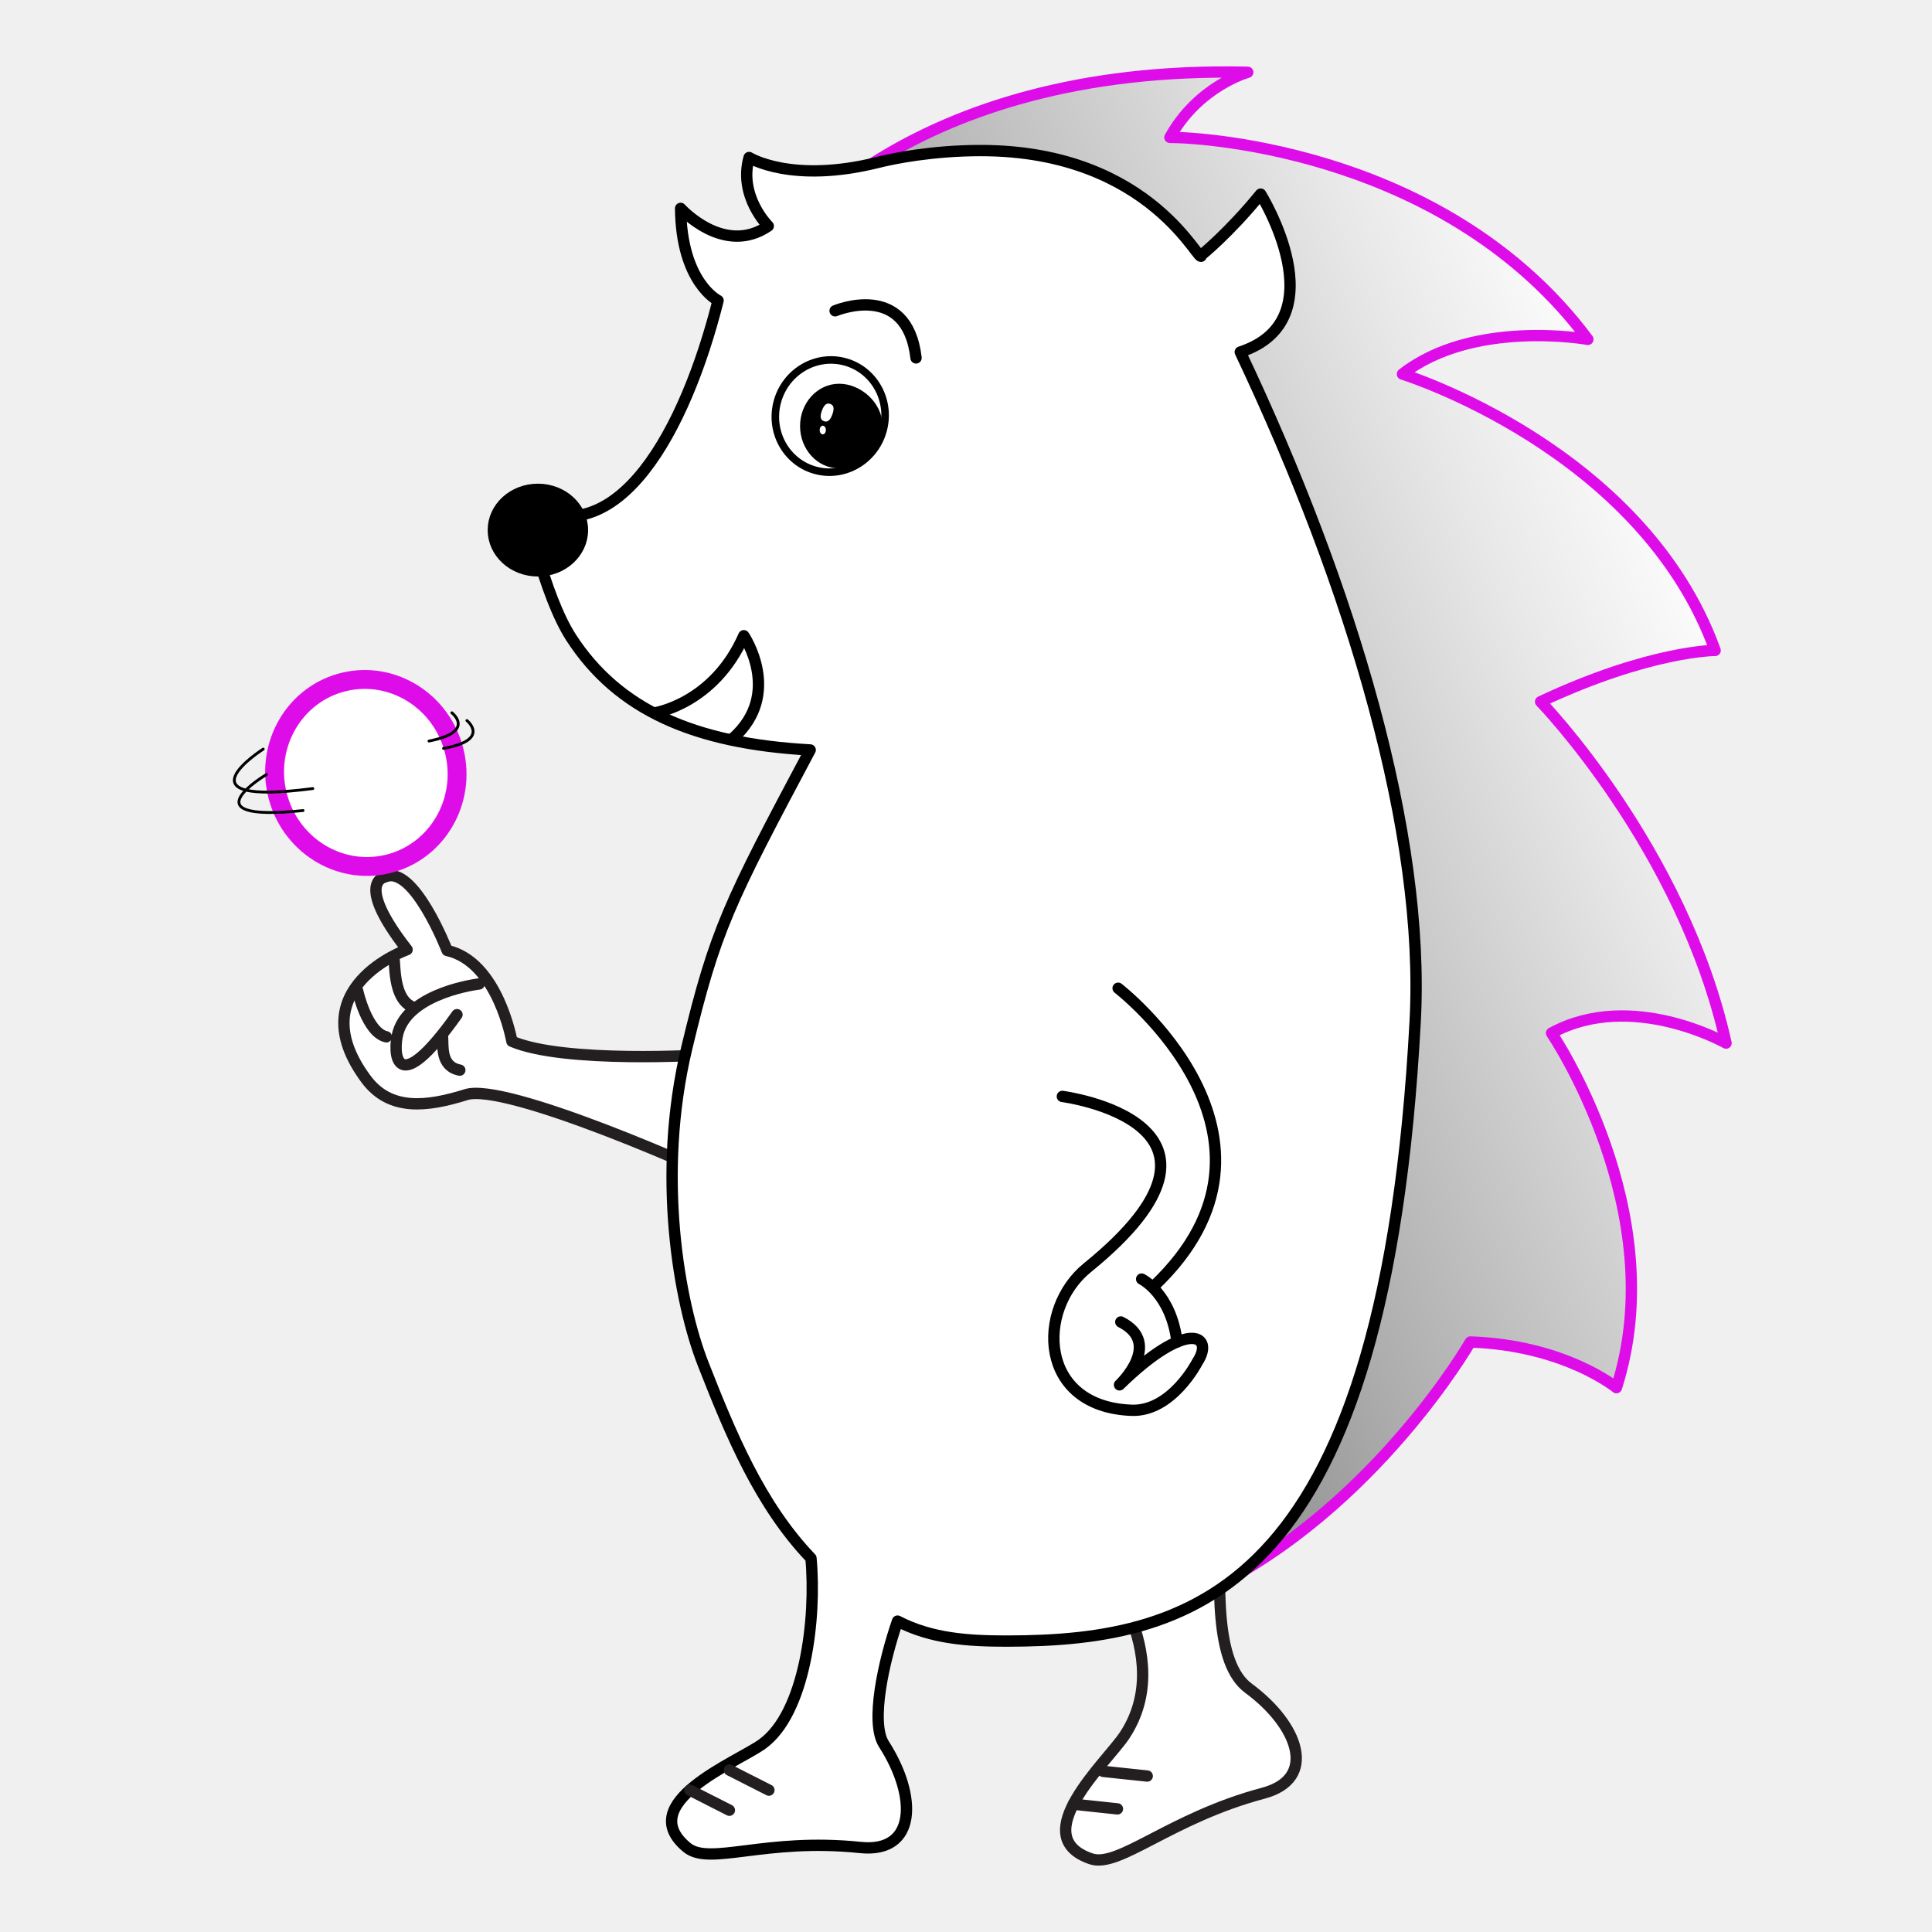
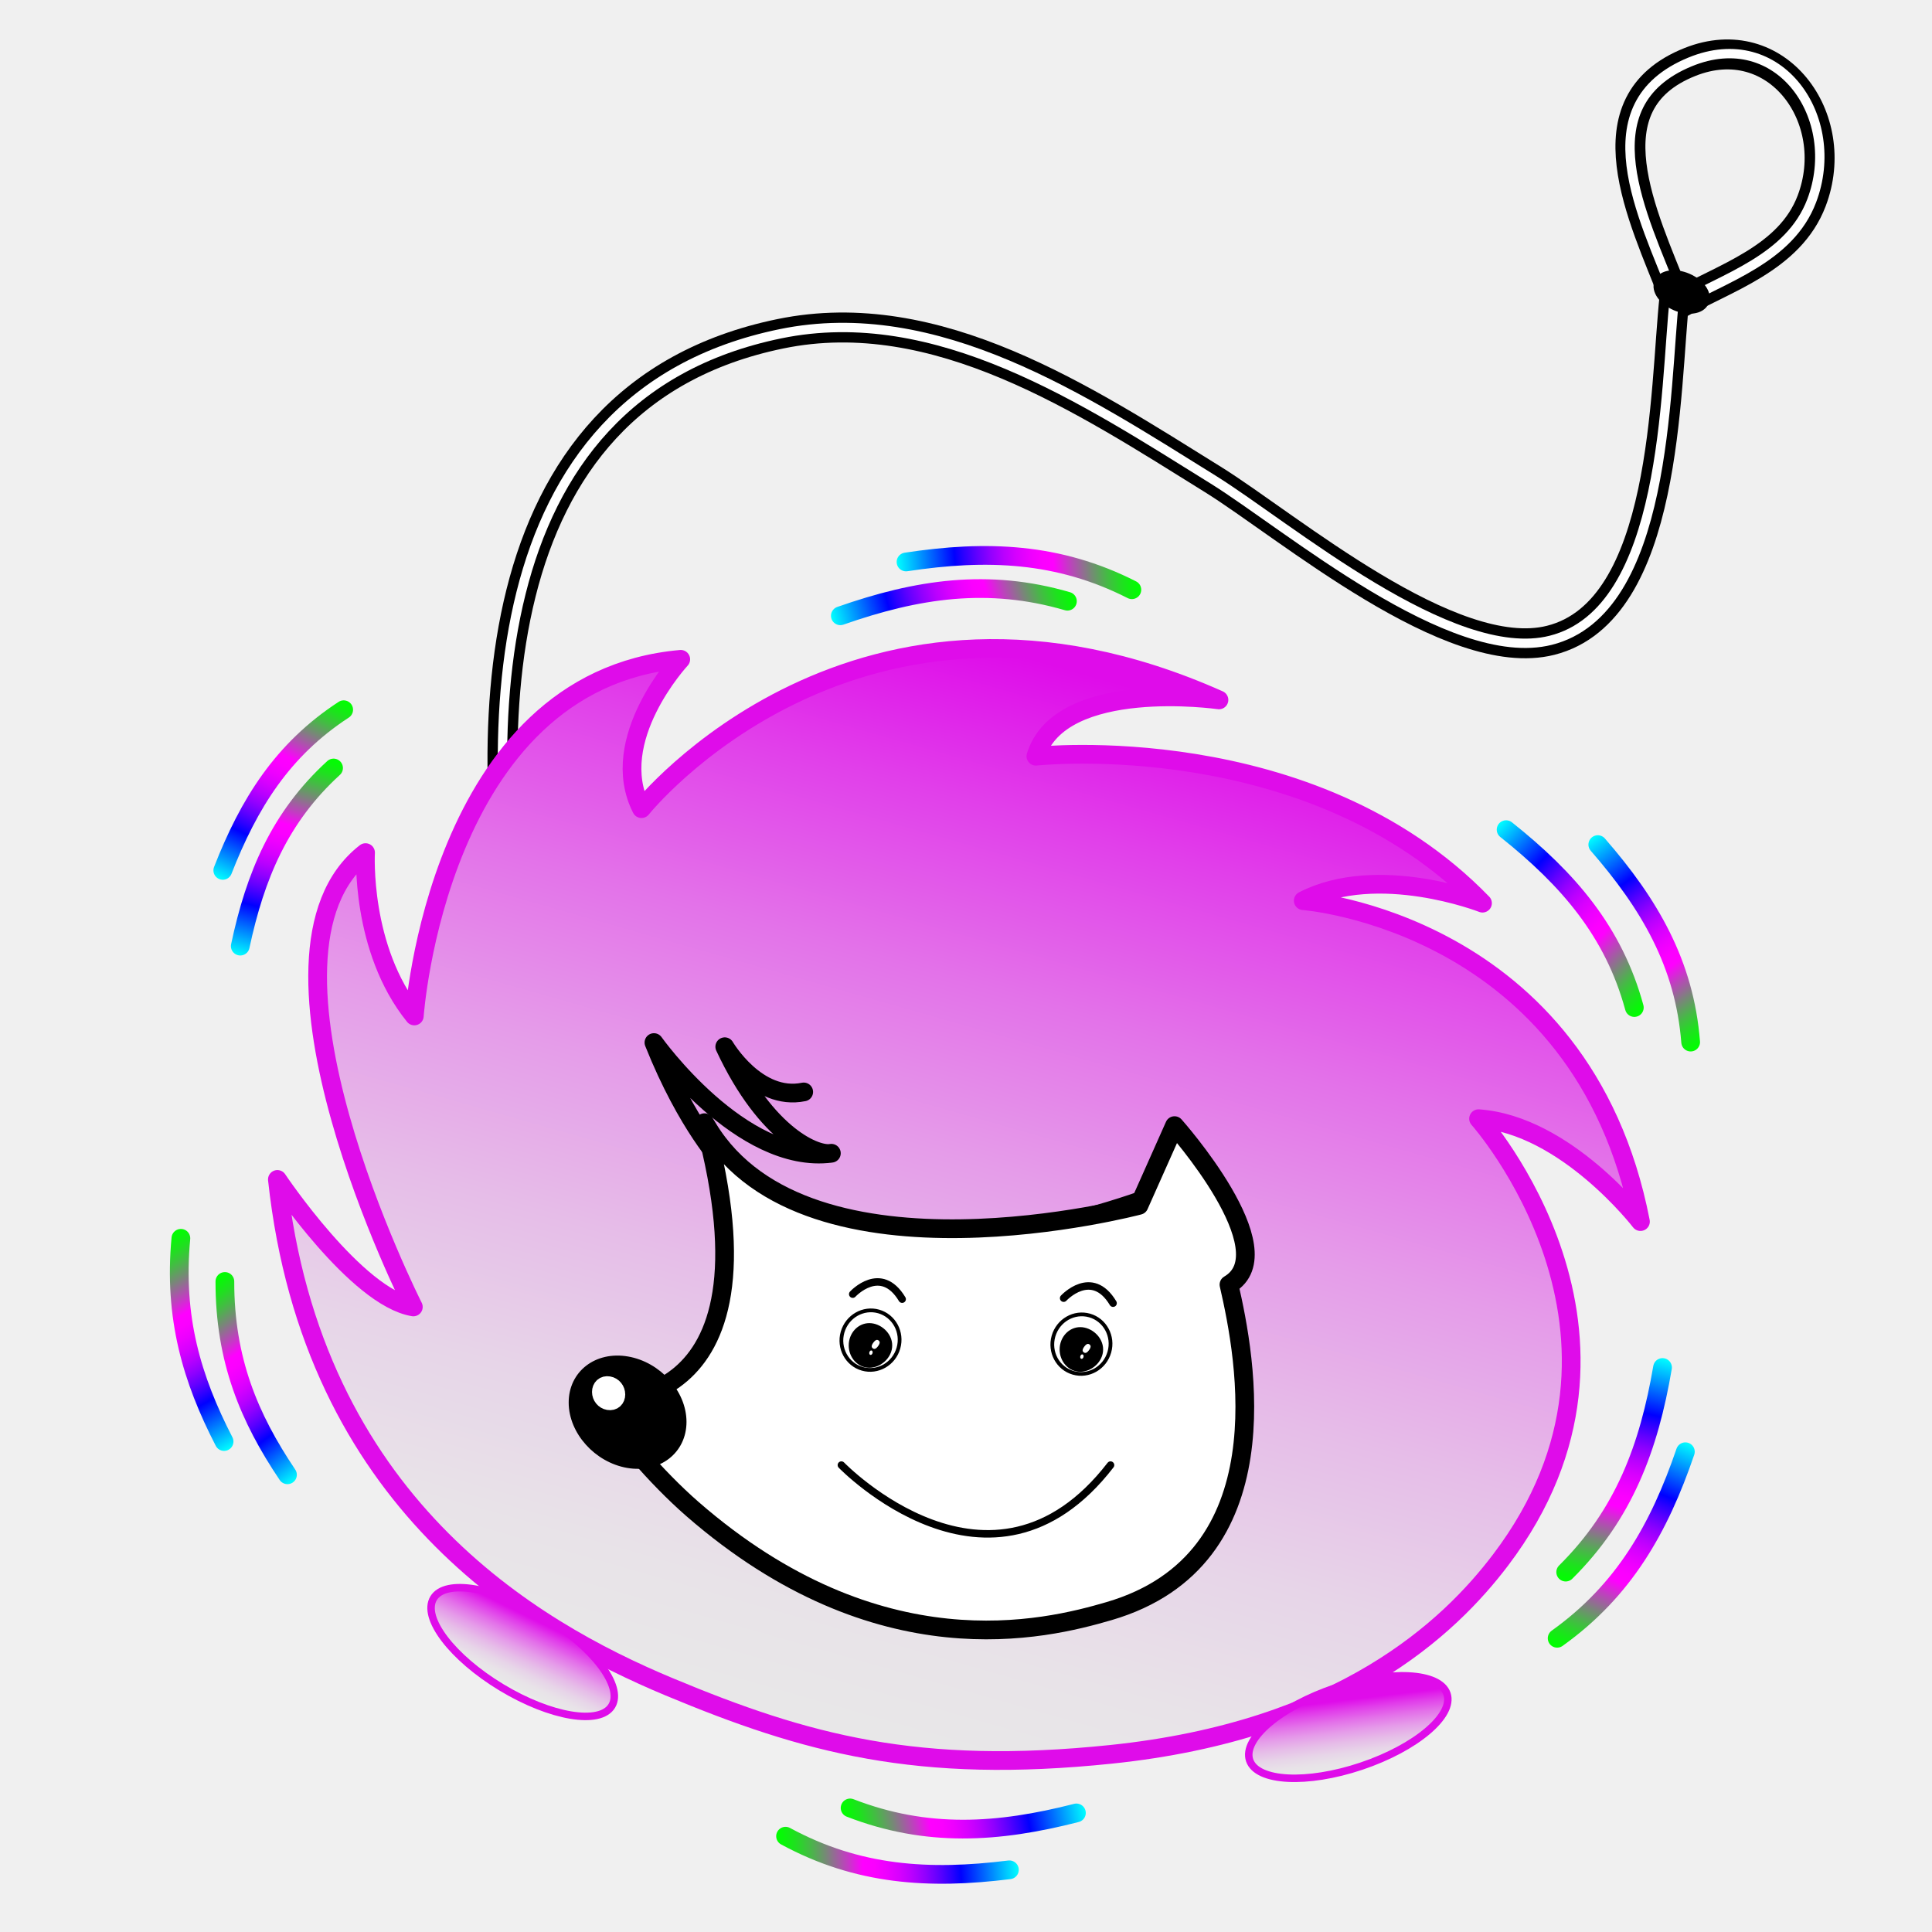
- <svg xmlns="http://www.w3.org/2000/svg" version="1.1" id="Layer_1" x="0px" y="0px" width="512px" height="512px" viewBox="0 0 512 512" enable-background="new 0 0 512 512" xml:space="preserve">
-   <path fill="#FFFFFF" stroke="#231F20" stroke-width="3" stroke-linecap="round" stroke-linejoin="round" stroke-miterlimit="10" d="  M290.342,412.547c0,0,21.9,25.886,7.663,47.381c-4.589,6.934-26.419,26.733-8.868,32.679c7.379,2.5,21.05-10.857,45.63-17.386  c14.52-3.859,9.387-18.014-3.896-27.813c-8.897-6.566-8.126-26.782-7.05-47.617L290.342,412.547z" />
-   <path fill="#FFFFFF" stroke="#231F20" stroke-width="3" stroke-linecap="round" stroke-linejoin="round" stroke-miterlimit="10" d="  M186.777,279.555c0,0-37.258,2.351-51.123-3.601c0,0-3.676-21.08-17.154-24.064c0,0-8.951-23.047-16.553-19.45  c0,0-8.081,1.267,5.938,19.225c0,0-28.785,10.171-10.876,34.312c6.318,8.516,16.045,7.386,26.541,4.106  c10.263-3.205,61.042,18.706,80.052,28.222L186.777,279.555z" />
-   <linearGradient id="SVGID_1_" gradientUnits="userSpaceOnUse" x1="360.825" y1="54.955" x2="374.756" y2="349.561" gradientTransform="matrix(0.4401 0.8979 0.8979 -0.4401 -21.9844 -29.676)">
-     <stop offset="0" style="stop-color:#646464" />
-     <stop offset="0.434" style="stop-color:#ADADAD" />
+ <svg xmlns="http://www.w3.org/2000/svg" version="1.1" id="Layer_1" x="0px" y="0px" width="516px" height="516px" viewBox="0 0 516 516" enable-background="new 0 0 516 516" xml:space="preserve">
+   <path fill="none" stroke="#000000" stroke-width="8" stroke-linecap="round" stroke-linejoin="round" stroke-miterlimit="10" d="  M140.449,263.088c-12.469-64.107-13.636-157.17,68.002-173.948c41.754-8.582,81.232,17.616,115.491,38.917  c20.073,12.481,63.609,49.639,90.196,42.959c31.355-7.878,30.408-67.088,33.1-91.74c-8.404-21.495-23.61-51.704,4.146-62.734  c23.162-9.204,40.873,15.004,32.479,37.1c-5.87,15.453-23.203,20.498-36.434,27.992" />
+   <path fill="none" stroke="#FFFFFF" stroke-width="2.5" stroke-linecap="round" stroke-linejoin="round" stroke-miterlimit="10" d="  M140.449,263.088c-12.469-64.107-13.636-157.17,68.002-173.948c41.754-8.582,81.232,17.616,115.491,38.917  c20.073,12.481,63.609,49.639,90.196,42.959c31.355-7.878,30.408-67.088,33.1-91.74c-8.404-21.495-23.877-51.171,4.146-62.734  c23.882-9.854,40.873,15.004,32.479,37.1c-5.87,15.453-23.203,20.498-36.434,27.992" />
+   <linearGradient id="SVGID_1_" gradientUnits="userSpaceOnUse" x1="528.115" y1="-28.426" x2="376.89" y2="-379.387" gradientTransform="matrix(0.9947 -0.1033 -0.2786 -0.9764 -255.9258 203.2334)">
+     <stop offset="0" style="stop-color:#DF0CEA" />
+     <stop offset="0.114" style="stop-color:#E13FEA" />
+     <stop offset="0.244" style="stop-color:#E372E9" />
+     <stop offset="0.372" style="stop-color:#E59CE9" />
+     <stop offset="0.496" style="stop-color:#E6BDE8" />
+     <stop offset="0.614" style="stop-color:#E7D5E8" />
+     <stop offset="0.724" style="stop-color:#E8E3E8" />
    <stop offset="0.817" style="stop-color:#E8E8E8" />
    <stop offset="1" style="stop-color:#FFFFFF" />
  </linearGradient>
-   <path fill="url(#SVGID_1_)" stroke="#DF0CEA" stroke-width="3" stroke-linecap="round" stroke-linejoin="round" stroke-miterlimit="10" d="  M330.667,19.157c0,0-13.085,3.613-20.632,17.253c10.172,0,74.155,4.428,110.77,53.52c0,0-30.364-5.467-49.143,9.204  c0,0,63.596,19.754,82.867,73.231c0,0-17.345,0-46.252,13.595c0,0,37.618,38.789,49.143,90.47c0,0-25.015-14.209-46.251-2.654  c0,0,32.164,47.274,17.199,93.97c0,0-13.674-11.274-38.701-12.104c0,0-25.333,44.148-69.409,65.626L206.545,64.956  C206.545,64.956,239.871,16.99,330.667,19.157z" />
-   <path fill="#FFFFFF" stroke="#000000" stroke-width="3" stroke-linecap="round" stroke-linejoin="round" stroke-miterlimit="10" d="  M375.036,270.649c2.655-49.451-16.53-114.362-46.353-177.353c26.116-8.617,5.399-41.858,5.399-41.858  C325.651,61.792,318.378,67.6,318.378,67.6c0,3.855-12.517-27.7-58.491-27.7c-12.759,0-23.179,2.121-27,3.084  c-23.138,5.834-34.367-1.243-34.367-1.243c-2.891,10.298,5.081,18.162,5.081,18.162c-11.766,8.048-23.232-4.683-23.232-4.683  c0.181,19.693,9.927,24.423,9.927,24.423c-8.629,34.321-26.629,67.836-51.174,54.023c0,0,4.883,23.951,12.253,35.328  c12.357,19.074,32.5,28.05,63.334,29.751c-21.515,40.427-25.208,47.701-32.69,78.911c-8.085,33.728-2.128,67.342,4.336,83.832  c7.348,18.74,15.039,37.312,28.562,51.458c1.465,15.82-1.515,41.083-12.949,49.278c-6.758,4.841-34.207,15.575-19.924,27.377  c6.006,4.963,20.646-2.647,45.94,0c14.94,1.566,15.183-13.488,6.263-27.377c-3.667-5.71-0.092-21.935,3.612-32.615  c8.878,4.619,18.514,5.295,28.846,5.295C318.021,434.904,367,420.333,375.036,270.649z" />
-   <path fill="none" stroke="#231F20" stroke-width="3" stroke-linecap="round" stroke-linejoin="round" stroke-miterlimit="10" d="  M126.972,260.76c0,0-18.402,2.15-21.482,12.869c-1.415,4.929-1.113,18.842,15.619-4.733" />
-   <path fill="none" stroke="#231F20" stroke-width="3" stroke-linecap="round" stroke-linejoin="round" stroke-miterlimit="10" d="  M117.274,274.581c0.218,2.52-0.632,8.029,4.578,9.017" />
-   <path fill="none" stroke="#231F20" stroke-width="3" stroke-linecap="round" stroke-linejoin="round" stroke-miterlimit="10" d="  M104.009,254.088c1.219-2.14-0.798,10.026,5.208,12.728" />
-   <path fill="none" stroke="#231F20" stroke-width="3" stroke-linecap="round" stroke-linejoin="round" stroke-miterlimit="10" d="  M94.761,262.51c0,0,2.444,11.144,7.628,12.26" />
-   <ellipse stroke="#000000" stroke-width="3" stroke-linecap="round" stroke-linejoin="round" stroke-miterlimit="10" cx="142.545" cy="140.479" rx="11.806" ry="10.8" />
+   <path fill="url(#SVGID_1_)" stroke="#DF0CEA" stroke-width="5" stroke-linecap="round" stroke-linejoin="round" stroke-miterlimit="10" d="  M348.075,240.552c19.979-10.249,47.87,0.664,47.87,0.664c-45.845-47.274-119.279-39.246-119.279-39.246  c6.474-21.116,48.894-15.038,48.894-15.038c-96.652-43.119-154.227,29.043-154.227,29.043c-9.43-18.444,10.484-39.883,10.484-39.883  c-65.006,5.729-71.16,95.249-71.16,95.249c-14.485-17.918-13.027-43.625-13.027-43.625c-34.948,27.143,12.764,121.34,12.764,121.34  c-15.209-2.51-36.31-34.054-36.31-34.054c9.326,86.214,67.902,120.191,104.664,135.528c36.514,15.239,66.343,23.384,118.001,18.016  c61.643-6.397,90.32-33.815,104.043-51.924c45.605-60.188-5.899-117.84-5.899-117.84c23.379,1.655,43.242,27.483,43.242,27.483  C422.545,246.107,348.075,240.552,348.075,240.552z" />
  <g>
+     <path fill="none" stroke="#000000" stroke-width="5" stroke-linecap="round" stroke-linejoin="round" stroke-miterlimit="10" d="   M214.656,291.633c-12.52,2.578-21.087-12.074-21.087-12.074c11.229,24.09,24.648,29.242,28.475,28.451   c-24.11,3.204-47.391-29.562-47.391-29.562c8.855,22.209,18.524,32.263,18.524,32.263c32.683,42.114,116.508,8.153,117.399,7.792" />
+     <path fill="#FFFFFF" stroke="#000000" stroke-width="5" stroke-linecap="round" stroke-linejoin="round" stroke-miterlimit="10" d="   M160.207,373.77c3.582,7.642,15.174,20.937,24.759,29.281c49.735,43.291,94.173,32.242,111.248,27.241   c46.947-13.751,36.531-67.646,32.021-87.191c15.33-8.945-14.541-42.47-14.541-42.47l-9.491,21.298   c0,0-88.319,23.449-115.113-20.557l-0.935-1.524C209.752,380.307,159.236,373.77,160.207,373.77z" />
+     <path stroke="#000000" stroke-width="2" stroke-linecap="round" stroke-linejoin="round" stroke-miterlimit="10" d="M182.35,379.72   c0.022,7.672-6.552,12.746-14.688,11.345c-8.137-1.414-14.752-8.772-14.777-16.439c-0.026-7.673,6.55-12.752,14.688-11.345   C175.709,364.689,182.324,372.052,182.35,379.72z" />
+     <path fill="#FFFFFF" stroke="#FFFFFF" stroke-width="5" stroke-linecap="round" stroke-linejoin="round" stroke-miterlimit="10" d="   M162.545,370.089c1.164,0.201,1.939,1.231,1.942,2.341c0.005,1.105-0.766,1.873-1.931,1.671c-1.163-0.201-1.936-1.233-1.94-2.341   C160.615,370.65,161.381,369.884,162.545,370.089z" />
    <g>
-       <path fill="none" stroke="#000000" stroke-width="3" stroke-linecap="round" stroke-linejoin="round" stroke-miterlimit="10" d="    M297.024,350.331c11.284,5.751-0.342,16.67-0.342,16.67c18.044-17.643,25.288-13.146,20.641-6.08c0,0-6.73,13.22-17.444,12.819    c-24.74-0.926-25.295-26.772-11.731-37.77c47.326-38.382-6.612-45.406-6.612-45.406" />
-       <path fill="none" stroke="#000000" stroke-width="3" stroke-linecap="round" stroke-linejoin="round" stroke-miterlimit="10" d="    M311.929,355.642c-1.569-12.877-9.382-16.677-9.382-16.677" />
-       <path fill="none" stroke="#000000" stroke-width="3" stroke-linecap="round" stroke-linejoin="round" stroke-miterlimit="10" d="    M296.309,261.892c0,0,51.07,39.411,9.541,78.9" />
+       <path fill="none" stroke="#000000" stroke-linecap="round" stroke-linejoin="round" stroke-miterlimit="10" d="M286.641,366.656    c-4.12-1.175-6.481-5.558-5.276-9.789c1.21-4.229,5.527-6.706,9.649-5.527c4.118,1.177,6.48,5.56,5.273,9.788    C295.081,365.356,290.763,367.833,286.641,366.656z" />
+       <path stroke="#000000" stroke-linecap="round" stroke-linejoin="round" stroke-miterlimit="10" d="M294.124,360.414    c0,3.018-2.852,5.462-5.614,5.462s-5.002-2.446-5.002-5.462c0-3.02,2.239-5.464,5.002-5.464S294.124,357.395,294.124,360.414z" />
+       <path fill="#FFFFFF" d="M290.849,360.601c-0.62,0.851-1.053,0.842-1.4,0.583c-0.353-0.255-0.493-0.661,0.131-1.515    c0.628-0.853,1.056-0.839,1.405-0.586C291.334,359.338,291.475,359.746,290.849,360.601z" />
+       <ellipse transform="matrix(0.2767 -0.961 0.961 0.2767 -139.2086 539.7413)" fill="#FFFFFF" cx="288.947" cy="362.347" rx="0.612" ry="0.439" />
+       <path fill="none" stroke="#000000" stroke-width="2" stroke-linecap="round" stroke-linejoin="round" stroke-miterlimit="10" d="    M284.079,346.714c0,0,7.494-8.151,13.2,1.339" />
    </g>
+     <g>
+       <path fill="none" stroke="#000000" stroke-linecap="round" stroke-linejoin="round" stroke-miterlimit="10" d="M230.308,365.584    c-4.121-1.176-6.481-5.559-5.276-9.787c1.209-4.229,5.527-6.705,9.649-5.532c4.12,1.182,6.481,5.562,5.275,9.79    C238.749,364.284,234.43,366.759,230.308,365.584z" />
+       <path stroke="#000000" stroke-linecap="round" stroke-linejoin="round" stroke-miterlimit="10" d="M237.793,359.341    c0,3.017-2.852,5.461-5.616,5.461c-2.763,0-5.001-2.444-5.001-5.461s2.238-5.461,5.001-5.461    C234.941,353.88,237.793,356.324,237.793,359.341z" />
+       <path fill="#FFFFFF" d="M234.517,359.527c-0.621,0.853-1.053,0.842-1.401,0.586c-0.353-0.255-0.492-0.663,0.132-1.518    c0.626-0.852,1.056-0.84,1.404-0.585C235.001,358.267,235.142,358.673,234.517,359.527z" />
+       <path fill="#FFFFFF" d="M232.782,360.685c0.234,0.069,0.346,0.388,0.253,0.71c-0.093,0.325-0.357,0.537-0.59,0.471    c-0.233-0.068-0.346-0.385-0.253-0.712C232.286,360.83,232.55,360.619,232.782,360.685z" />
+       <path fill="none" stroke="#000000" stroke-width="2" stroke-linecap="round" stroke-linejoin="round" stroke-miterlimit="10" d="    M227.747,345.64c0,0,7.493-8.153,13.2,1.339" />
+     </g>
+     <path fill="none" stroke="#000000" stroke-width="2" stroke-linecap="round" stroke-linejoin="round" stroke-miterlimit="10" d="   M224.718,391.297c0,0,39.979,41.322,71.884,0" />
  </g>
-   <ellipse transform="matrix(0.9616 0.2744 -0.2744 0.9616 38.7101 -56.1462)" fill="none" stroke="#000000" stroke-width="2" stroke-linecap="round" stroke-linejoin="round" stroke-miterlimit="10" cx="220.013" cy="110.271" rx="14.516" ry="14.898" />
-   <path stroke="#000000" stroke-width="2" stroke-linecap="round" stroke-linejoin="round" stroke-miterlimit="10" d="  M232.887,112.914c0,5.644-5.336,10.218-10.504,10.218c-5.169,0-9.358-4.575-9.358-10.218c0-5.644,4.189-10.218,9.358-10.218  C227.551,102.695,232.887,107.27,232.887,112.914z" />
-   <path fill="#FFFFFF" d="M220.574,109.841c-0.686,1.855-1.462,2.057-2.225,1.775c-0.762-0.282-1.221-0.939-0.536-2.794  c0.686-1.855,1.462-2.057,2.223-1.776C220.8,107.329,221.259,107.987,220.574,109.841z" />
-   <ellipse fill="#FFFFFF" cx="218.046" cy="113.964" rx="0.821" ry="1.146" />
-   <path fill="none" stroke="#000000" stroke-width="3" stroke-linecap="round" stroke-linejoin="round" stroke-miterlimit="10" d="  M221.31,82.367c0,0,19.067-8.094,21.451,12.483" />
-   <ellipse transform="matrix(0.9721 -0.2346 0.2346 0.9721 -45.3557 28.4688)" fill="#FFFFFF" stroke="#DF0CEA" stroke-width="5" stroke-miterlimit="10" cx="96.959" cy="204.837" rx="24.137" ry="24.813" />
-   <path fill="none" stroke="#000000" stroke-width="0.75" stroke-linecap="round" stroke-linejoin="round" stroke-miterlimit="10" d="  M69.751,198.519c0,0-24.06,15.301,13.151,10.456" />
-   <path fill="none" stroke="#000000" stroke-width="0.75" stroke-linecap="round" stroke-linejoin="round" stroke-miterlimit="10" d="  M70.632,205.245c0,0-21.696,12.781,9.674,9.56" />
-   <path fill="none" stroke="#000000" stroke-width="0.75" stroke-linecap="round" stroke-linejoin="round" stroke-miterlimit="10" d="  M119.748,188.898c0,0,6.513,5.035-6.062,7.484" />
-   <path fill="none" stroke="#000000" stroke-width="0.75" stroke-linecap="round" stroke-linejoin="round" stroke-miterlimit="10" d="  M123.738,190.953c0,0,6.421,5.15-6.194,7.375" />
-   <line fill="none" stroke="#231F20" stroke-width="3" stroke-linecap="round" stroke-linejoin="round" stroke-miterlimit="10" x1="182.821" y1="474.405" x2="193.297" y2="479.727" />
-   <path fill="none" stroke="#231F20" stroke-width="3" stroke-linecap="round" stroke-linejoin="round" stroke-miterlimit="10" d="  M193.297,469.086l10.475,5.319L193.297,469.086z" />
-   <line fill="none" stroke="#231F20" stroke-width="3" stroke-linecap="round" stroke-linejoin="round" stroke-miterlimit="10" x1="284.45" y1="478.129" x2="296.133" y2="479.372" />
-   <path fill="none" stroke="#231F20" stroke-width="3" stroke-linecap="round" stroke-linejoin="round" stroke-miterlimit="10" d="  M292.345,469.431l11.683,1.239L292.345,469.431z" />
-   <path fill="none" stroke="#000000" stroke-width="3" stroke-linecap="round" stroke-linejoin="round" stroke-miterlimit="10" d="  M173.479,188.921c0,0,15.726-2.38,23.642-20.447c0,0,10.429,15.358-2.891,27.191" />
+   <linearGradient id="SVGID_2_" gradientUnits="userSpaceOnUse" x1="228.859" y1="157.799" x2="293.356" y2="157.799" gradientTransform="matrix(0.9639 -0.2663 0.2663 0.9639 -38.9873 79.748)">
+     <stop offset="0" style="stop-color:#00FFFF" />
+     <stop offset="0.241" style="stop-color:#0000FF" />
+     <stop offset="0.277" style="stop-color:#2800FF" />
+     <stop offset="0.333" style="stop-color:#6000FF" />
+     <stop offset="0.389" style="stop-color:#9100FF" />
+     <stop offset="0.444" style="stop-color:#B900FF" />
+     <stop offset="0.497" style="stop-color:#D700FF" />
+     <stop offset="0.55" style="stop-color:#ED00FF" />
+     <stop offset="0.6" style="stop-color:#FB00FF" />
+     <stop offset="0.646" style="stop-color:#FF00FF" />
+     <stop offset="0.713" style="stop-color:#BF40BF" />
+     <stop offset="0.791" style="stop-color:#7C837C" />
+     <stop offset="0.861" style="stop-color:#46B946" />
+     <stop offset="0.921" style="stop-color:#20DF20" />
+     <stop offset="0.97" style="stop-color:#09F609" />
+     <stop offset="1" style="stop-color:#00FF00" />
+   </linearGradient>
+   <path fill="none" stroke="url(#SVGID_2_)" stroke-width="5" stroke-linecap="round" stroke-linejoin="round" stroke-miterlimit="10" d="  M224.438,164.465c20.542-7.197,39.472-10.066,60.649-3.893" />
+   <linearGradient id="SVGID_3_" gradientUnits="userSpaceOnUse" x1="242.818" y1="155.416" x2="307.317" y2="155.416" gradientTransform="matrix(0.9966 -0.0829 0.0829 0.9966 -14.8828 21.5239)">
+     <stop offset="0" style="stop-color:#00FFFF" />
+     <stop offset="0.241" style="stop-color:#0000FF" />
+     <stop offset="0.277" style="stop-color:#2800FF" />
+     <stop offset="0.333" style="stop-color:#6000FF" />
+     <stop offset="0.389" style="stop-color:#9100FF" />
+     <stop offset="0.444" style="stop-color:#B900FF" />
+     <stop offset="0.497" style="stop-color:#D700FF" />
+     <stop offset="0.55" style="stop-color:#ED00FF" />
+     <stop offset="0.6" style="stop-color:#FB00FF" />
+     <stop offset="0.646" style="stop-color:#FF00FF" />
+     <stop offset="0.713" style="stop-color:#BF40BF" />
+     <stop offset="0.791" style="stop-color:#7C837C" />
+     <stop offset="0.861" style="stop-color:#46B946" />
+     <stop offset="0.921" style="stop-color:#20DF20" />
+     <stop offset="0.97" style="stop-color:#09F609" />
+     <stop offset="1" style="stop-color:#00FF00" />
+   </linearGradient>
+   <path fill="none" stroke="url(#SVGID_3_)" stroke-width="5" stroke-linecap="round" stroke-linejoin="round" stroke-miterlimit="10" d="  M241.978,150.089c21.518-3.263,40.655-2.574,60.322,7.418" />
+   <linearGradient id="SVGID_4_" gradientUnits="userSpaceOnUse" x1="84.079" y1="156.721" x2="141.655" y2="156.721" gradientTransform="matrix(0.2736 -0.9619 0.9619 0.2736 -105.1582 294.542)">
+     <stop offset="0" style="stop-color:#00FFFF" />
+     <stop offset="0.241" style="stop-color:#0000FF" />
+     <stop offset="0.277" style="stop-color:#2800FF" />
+     <stop offset="0.333" style="stop-color:#6000FF" />
+     <stop offset="0.389" style="stop-color:#9100FF" />
+     <stop offset="0.444" style="stop-color:#B900FF" />
+     <stop offset="0.497" style="stop-color:#D700FF" />
+     <stop offset="0.55" style="stop-color:#ED00FF" />
+     <stop offset="0.6" style="stop-color:#FB00FF" />
+     <stop offset="0.646" style="stop-color:#FF00FF" />
+     <stop offset="0.713" style="stop-color:#BF40BF" />
+     <stop offset="0.791" style="stop-color:#7C837C" />
+     <stop offset="0.861" style="stop-color:#46B946" />
+     <stop offset="0.921" style="stop-color:#20DF20" />
+     <stop offset="0.97" style="stop-color:#09F609" />
+     <stop offset="1" style="stop-color:#00FF00" />
+   </linearGradient>
+   <path fill="none" stroke="url(#SVGID_4_)" stroke-width="5" stroke-linecap="round" stroke-linejoin="round" stroke-miterlimit="10" d="  M64.171,252.691c4.002-18.811,10.532-34.42,24.919-47.574" />
+   <linearGradient id="SVGID_5_" gradientUnits="userSpaceOnUse" x1="95.925" y1="170.697" x2="153.499" y2="170.697" gradientTransform="matrix(0.4257 -0.9049 0.9049 0.4257 -132.0586 251.1116)">
+     <stop offset="0" style="stop-color:#00FFFF" />
+     <stop offset="0.241" style="stop-color:#0000FF" />
+     <stop offset="0.277" style="stop-color:#2800FF" />
+     <stop offset="0.333" style="stop-color:#6000FF" />
+     <stop offset="0.389" style="stop-color:#9100FF" />
+     <stop offset="0.444" style="stop-color:#B900FF" />
+     <stop offset="0.497" style="stop-color:#D700FF" />
+     <stop offset="0.55" style="stop-color:#ED00FF" />
+     <stop offset="0.6" style="stop-color:#FB00FF" />
+     <stop offset="0.646" style="stop-color:#FF00FF" />
+     <stop offset="0.713" style="stop-color:#BF40BF" />
+     <stop offset="0.791" style="stop-color:#7C837C" />
+     <stop offset="0.861" style="stop-color:#46B946" />
+     <stop offset="0.921" style="stop-color:#20DF20" />
+     <stop offset="0.97" style="stop-color:#09F609" />
+     <stop offset="1" style="stop-color:#00FF00" />
+   </linearGradient>
+   <path fill="none" stroke="url(#SVGID_5_)" stroke-width="5" stroke-linecap="round" stroke-linejoin="round" stroke-miterlimit="10" d="  M59.5,232.464c6.996-17.916,15.967-32.262,32.293-42.909" />
+   <linearGradient id="SVGID_6_" gradientUnits="userSpaceOnUse" x1="359.545" y1="211.139" x2="422.143" y2="211.139" gradientTransform="matrix(0.7222 0.6917 -0.6917 0.7222 283.3647 -177.7295)">
+     <stop offset="0" style="stop-color:#00FFFF" />
+     <stop offset="0.241" style="stop-color:#0000FF" />
+     <stop offset="0.277" style="stop-color:#2800FF" />
+     <stop offset="0.333" style="stop-color:#6000FF" />
+     <stop offset="0.389" style="stop-color:#9100FF" />
+     <stop offset="0.444" style="stop-color:#B900FF" />
+     <stop offset="0.497" style="stop-color:#D700FF" />
+     <stop offset="0.55" style="stop-color:#ED00FF" />
+     <stop offset="0.6" style="stop-color:#FB00FF" />
+     <stop offset="0.646" style="stop-color:#FF00FF" />
+     <stop offset="0.713" style="stop-color:#BF40BF" />
+     <stop offset="0.791" style="stop-color:#7C837C" />
+     <stop offset="0.861" style="stop-color:#46B946" />
+     <stop offset="0.921" style="stop-color:#20DF20" />
+     <stop offset="0.97" style="stop-color:#09F609" />
+     <stop offset="1" style="stop-color:#00FF00" />
+   </linearGradient>
+   <path fill="none" stroke="url(#SVGID_6_)" stroke-width="5" stroke-linecap="round" stroke-linejoin="round" stroke-miterlimit="10" d="  M402.25,221.58c16.628,13.237,28.733,27.266,34.248,47.514" />
+   <linearGradient id="SVGID_7_" gradientUnits="userSpaceOnUse" x1="377.16" y1="187.792" x2="439.451" y2="187.792" gradientTransform="matrix(0.5846 0.8113 -0.8113 0.5846 353.0625 -189.2988)">
+     <stop offset="0" style="stop-color:#00FFFF" />
+     <stop offset="0.241" style="stop-color:#0000FF" />
+     <stop offset="0.277" style="stop-color:#2800FF" />
+     <stop offset="0.333" style="stop-color:#6000FF" />
+     <stop offset="0.389" style="stop-color:#9100FF" />
+     <stop offset="0.444" style="stop-color:#B900FF" />
+     <stop offset="0.497" style="stop-color:#D700FF" />
+     <stop offset="0.55" style="stop-color:#ED00FF" />
+     <stop offset="0.6" style="stop-color:#FB00FF" />
+     <stop offset="0.646" style="stop-color:#FF00FF" />
+     <stop offset="0.713" style="stop-color:#BF40BF" />
+     <stop offset="0.791" style="stop-color:#7C837C" />
+     <stop offset="0.861" style="stop-color:#46B946" />
+     <stop offset="0.921" style="stop-color:#20DF20" />
+     <stop offset="0.97" style="stop-color:#09F609" />
+     <stop offset="1" style="stop-color:#00FF00" />
+   </linearGradient>
+   <path fill="none" stroke="url(#SVGID_7_)" stroke-width="5" stroke-linecap="round" stroke-linejoin="round" stroke-miterlimit="10" d="  M426.739,225.575c13.879,15.943,23.162,31.866,24.802,52.745" />
+   <linearGradient id="SVGID_8_" gradientUnits="userSpaceOnUse" x1="445.478" y1="290.356" x2="509.67" y2="290.356" gradientTransform="matrix(-0.2344 0.9721 -0.9721 -0.2344 825.5088 -3.6006)">
+     <stop offset="0" style="stop-color:#00FFFF" />
+     <stop offset="0.241" style="stop-color:#0000FF" />
+     <stop offset="0.277" style="stop-color:#2800FF" />
+     <stop offset="0.333" style="stop-color:#6000FF" />
+     <stop offset="0.389" style="stop-color:#9100FF" />
+     <stop offset="0.444" style="stop-color:#B900FF" />
+     <stop offset="0.497" style="stop-color:#D700FF" />
+     <stop offset="0.55" style="stop-color:#ED00FF" />
+     <stop offset="0.6" style="stop-color:#FB00FF" />
+     <stop offset="0.646" style="stop-color:#FF00FF" />
+     <stop offset="0.713" style="stop-color:#BF40BF" />
+     <stop offset="0.791" style="stop-color:#7C837C" />
+     <stop offset="0.861" style="stop-color:#46B946" />
+     <stop offset="0.921" style="stop-color:#20DF20" />
+     <stop offset="0.97" style="stop-color:#09F609" />
+     <stop offset="1" style="stop-color:#00FF00" />
+   </linearGradient>
+   <path fill="none" stroke="url(#SVGID_8_)" stroke-width="5" stroke-linecap="round" stroke-linejoin="round" stroke-miterlimit="10" d="  M444.03,365.229c-3.646,21.345-10.279,39.199-25.864,54.651" />
+   <linearGradient id="SVGID_9_" gradientUnits="userSpaceOnUse" x1="472.052" y1="260.318" x2="536.241" y2="260.318" gradientTransform="matrix(-0.3865 0.9223 -0.9223 -0.3865 868.125 48.3579)">
+     <stop offset="0" style="stop-color:#00FFFF" />
+     <stop offset="0.241" style="stop-color:#0000FF" />
+     <stop offset="0.277" style="stop-color:#2800FF" />
+     <stop offset="0.333" style="stop-color:#6000FF" />
+     <stop offset="0.389" style="stop-color:#9100FF" />
+     <stop offset="0.444" style="stop-color:#B900FF" />
+     <stop offset="0.497" style="stop-color:#D700FF" />
+     <stop offset="0.55" style="stop-color:#ED00FF" />
+     <stop offset="0.6" style="stop-color:#FB00FF" />
+     <stop offset="0.646" style="stop-color:#FF00FF" />
+     <stop offset="0.713" style="stop-color:#BF40BF" />
+     <stop offset="0.791" style="stop-color:#7C837C" />
+     <stop offset="0.861" style="stop-color:#46B946" />
+     <stop offset="0.921" style="stop-color:#20DF20" />
+     <stop offset="0.97" style="stop-color:#09F609" />
+     <stop offset="1" style="stop-color:#00FF00" />
+   </linearGradient>
+   <path fill="none" stroke="url(#SVGID_9_)" stroke-width="5" stroke-linecap="round" stroke-linejoin="round" stroke-miterlimit="10" d="  M450.131,387.729c-7.002,20.486-16.401,37.058-34.249,49.824" />
+   <linearGradient id="SVGID_10_" gradientUnits="userSpaceOnUse" x1="482.464" y1="392.482" x2="546.656" y2="392.482" gradientTransform="matrix(-0.9832 0.1823 -0.1823 -0.9832 834.7891 775.834)">
+     <stop offset="0" style="stop-color:#00FFFF" />
+     <stop offset="0.241" style="stop-color:#0000FF" />
+     <stop offset="0.277" style="stop-color:#2800FF" />
+     <stop offset="0.333" style="stop-color:#6000FF" />
+     <stop offset="0.389" style="stop-color:#9100FF" />
+     <stop offset="0.444" style="stop-color:#B900FF" />
+     <stop offset="0.497" style="stop-color:#D700FF" />
+     <stop offset="0.55" style="stop-color:#ED00FF" />
+     <stop offset="0.6" style="stop-color:#FB00FF" />
+     <stop offset="0.646" style="stop-color:#FF00FF" />
+     <stop offset="0.713" style="stop-color:#BF40BF" />
+     <stop offset="0.791" style="stop-color:#7C837C" />
+     <stop offset="0.861" style="stop-color:#46B946" />
+     <stop offset="0.921" style="stop-color:#20DF20" />
+     <stop offset="0.97" style="stop-color:#09F609" />
+     <stop offset="1" style="stop-color:#00FF00" />
+   </linearGradient>
+   <path fill="none" stroke="url(#SVGID_10_)" stroke-width="5" stroke-linecap="round" stroke-linejoin="round" stroke-miterlimit="10" d="  M287.493,484.197c-20.979,5.376-39.985,6.598-60.448-1.334" />
+   <linearGradient id="SVGID_11_" gradientUnits="userSpaceOnUse" x1="527.383" y1="354.132" x2="591.572" y2="354.132" gradientTransform="matrix(-0.9984 0.0563 -0.0563 -0.9984 818.2275 817.1895)">
+     <stop offset="0" style="stop-color:#00FFFF" />
+     <stop offset="0.241" style="stop-color:#0000FF" />
+     <stop offset="0.277" style="stop-color:#2800FF" />
+     <stop offset="0.333" style="stop-color:#6000FF" />
+     <stop offset="0.389" style="stop-color:#9100FF" />
+     <stop offset="0.444" style="stop-color:#B900FF" />
+     <stop offset="0.497" style="stop-color:#D700FF" />
+     <stop offset="0.55" style="stop-color:#ED00FF" />
+     <stop offset="0.6" style="stop-color:#FB00FF" />
+     <stop offset="0.646" style="stop-color:#FF00FF" />
+     <stop offset="0.713" style="stop-color:#BF40BF" />
+     <stop offset="0.791" style="stop-color:#7C837C" />
+     <stop offset="0.861" style="stop-color:#46B946" />
+     <stop offset="0.921" style="stop-color:#20DF20" />
+     <stop offset="0.97" style="stop-color:#09F609" />
+     <stop offset="1" style="stop-color:#00FF00" />
+   </linearGradient>
+   <path fill="none" stroke="url(#SVGID_11_)" stroke-width="5" stroke-linecap="round" stroke-linejoin="round" stroke-miterlimit="10" d="  M269.594,499.391c-21.484,2.676-40.5,1.479-59.789-8.981" />
+   <linearGradient id="SVGID_12_" gradientUnits="userSpaceOnUse" x1="208.736" y1="511.016" x2="265.389" y2="511.016" gradientTransform="matrix(-0.5853 -0.8108 0.8108 -0.5853 -207.1646 859.3828)">
+     <stop offset="0" style="stop-color:#00FFFF" />
+     <stop offset="0.241" style="stop-color:#0000FF" />
+     <stop offset="0.277" style="stop-color:#2800FF" />
+     <stop offset="0.333" style="stop-color:#6000FF" />
+     <stop offset="0.389" style="stop-color:#9100FF" />
+     <stop offset="0.444" style="stop-color:#B900FF" />
+     <stop offset="0.497" style="stop-color:#D700FF" />
+     <stop offset="0.55" style="stop-color:#ED00FF" />
+     <stop offset="0.6" style="stop-color:#FB00FF" />
+     <stop offset="0.646" style="stop-color:#FF00FF" />
+     <stop offset="0.713" style="stop-color:#BF40BF" />
+     <stop offset="0.791" style="stop-color:#7C837C" />
+     <stop offset="0.861" style="stop-color:#46B946" />
+     <stop offset="0.921" style="stop-color:#20DF20" />
+     <stop offset="0.97" style="stop-color:#09F609" />
+     <stop offset="1" style="stop-color:#00FF00" />
+   </linearGradient>
+   <path fill="none" stroke="url(#SVGID_12_)" stroke-width="5" stroke-linecap="round" stroke-linejoin="round" stroke-miterlimit="10" d="  M76.778,393.889c-10.234-15.205-16.738-30.68-16.717-51.637" />
+   <linearGradient id="SVGID_13_" gradientUnits="userSpaceOnUse" x1="260.715" y1="508.471" x2="318.635" y2="508.471" gradientTransform="matrix(-0.4928 -0.8701 0.8701 -0.4928 -245.6038 860.502)">
+     <stop offset="0" style="stop-color:#00FFFF" />
+     <stop offset="0.241" style="stop-color:#0000FF" />
+     <stop offset="0.277" style="stop-color:#2800FF" />
+     <stop offset="0.333" style="stop-color:#6000FF" />
+     <stop offset="0.389" style="stop-color:#9100FF" />
+     <stop offset="0.444" style="stop-color:#B900FF" />
+     <stop offset="0.497" style="stop-color:#D700FF" />
+     <stop offset="0.55" style="stop-color:#ED00FF" />
+     <stop offset="0.6" style="stop-color:#FB00FF" />
+     <stop offset="0.646" style="stop-color:#FF00FF" />
+     <stop offset="0.713" style="stop-color:#BF40BF" />
+     <stop offset="0.791" style="stop-color:#7C837C" />
+     <stop offset="0.861" style="stop-color:#46B946" />
+     <stop offset="0.921" style="stop-color:#20DF20" />
+     <stop offset="0.97" style="stop-color:#09F609" />
+     <stop offset="1" style="stop-color:#00FF00" />
+   </linearGradient>
+   <path fill="none" stroke="url(#SVGID_13_)" stroke-width="5" stroke-linecap="round" stroke-linejoin="round" stroke-miterlimit="10" d="  M59.85,385.008c-8.596-16.675-13.519-33.143-11.538-54.283" />
+   <linearGradient id="SVGID_14_" gradientUnits="userSpaceOnUse" x1="168.292" y1="464.646" x2="171.564" y2="497.307" gradientTransform="matrix(0.6733 0.4068 -0.3539 0.5858 194.5171 92.2915)">
+     <stop offset="0" style="stop-color:#DF0CEA" />
+     <stop offset="0.114" style="stop-color:#E13FEA" />
+     <stop offset="0.244" style="stop-color:#E372E9" />
+     <stop offset="0.372" style="stop-color:#E59CE9" />
+     <stop offset="0.496" style="stop-color:#E6BDE8" />
+     <stop offset="0.614" style="stop-color:#E7D5E8" />
+     <stop offset="0.724" style="stop-color:#E8E3E8" />
+     <stop offset="0.817" style="stop-color:#E8E8E8" />
+     <stop offset="1" style="stop-color:#FFFFFF" />
+   </linearGradient>
+   <path fill="url(#SVGID_14_)" stroke="#DF0CEA" stroke-width="2" stroke-linecap="round" stroke-linejoin="round" stroke-miterlimit="10" d="  M163.402,455.606c-3.145,5.204-16.348,2.989-29.493-4.953c-13.143-7.94-21.25-18.595-18.104-23.801  c3.143-5.202,16.347-2.983,29.49,4.955C158.439,439.748,166.545,450.404,163.402,455.606z" />
+   <linearGradient id="SVGID_15_" gradientUnits="userSpaceOnUse" x1="382.568" y1="397.381" x2="375.002" y2="429.322" gradientTransform="matrix(0.7456 -0.2508 0.2182 0.6486 -12.2734 292.2212)">
+     <stop offset="0" style="stop-color:#DF0CEA" />
+     <stop offset="0.114" style="stop-color:#E13FEA" />
+     <stop offset="0.244" style="stop-color:#E372E9" />
+     <stop offset="0.372" style="stop-color:#E59CE9" />
+     <stop offset="0.496" style="stop-color:#E6BDE8" />
+     <stop offset="0.614" style="stop-color:#E7D5E8" />
+     <stop offset="0.724" style="stop-color:#E8E3E8" />
+     <stop offset="0.817" style="stop-color:#E8E8E8" />
+     <stop offset="1" style="stop-color:#FFFFFF" />
+   </linearGradient>
+   <path fill="url(#SVGID_15_)" stroke="#DF0CEA" stroke-width="2" stroke-linecap="round" stroke-linejoin="round" stroke-miterlimit="10" d="  M386.456,452.398c1.938,5.763-8.287,14.401-22.842,19.3c-14.555,4.894-27.928,4.191-29.863-1.571  c-1.936-5.764,8.287-14.403,22.844-19.298C371.145,445.932,384.516,446.635,386.456,452.398z" />
+   <ellipse transform="matrix(0.9179 0.3967 -0.3967 0.9179 67.8041 -171.7878)" stroke="#000000" stroke-width="3" stroke-linecap="round" stroke-linejoin="round" stroke-miterlimit="10" cx="449.143" cy="78" rx="6.335" ry="3.804" />
</svg>
